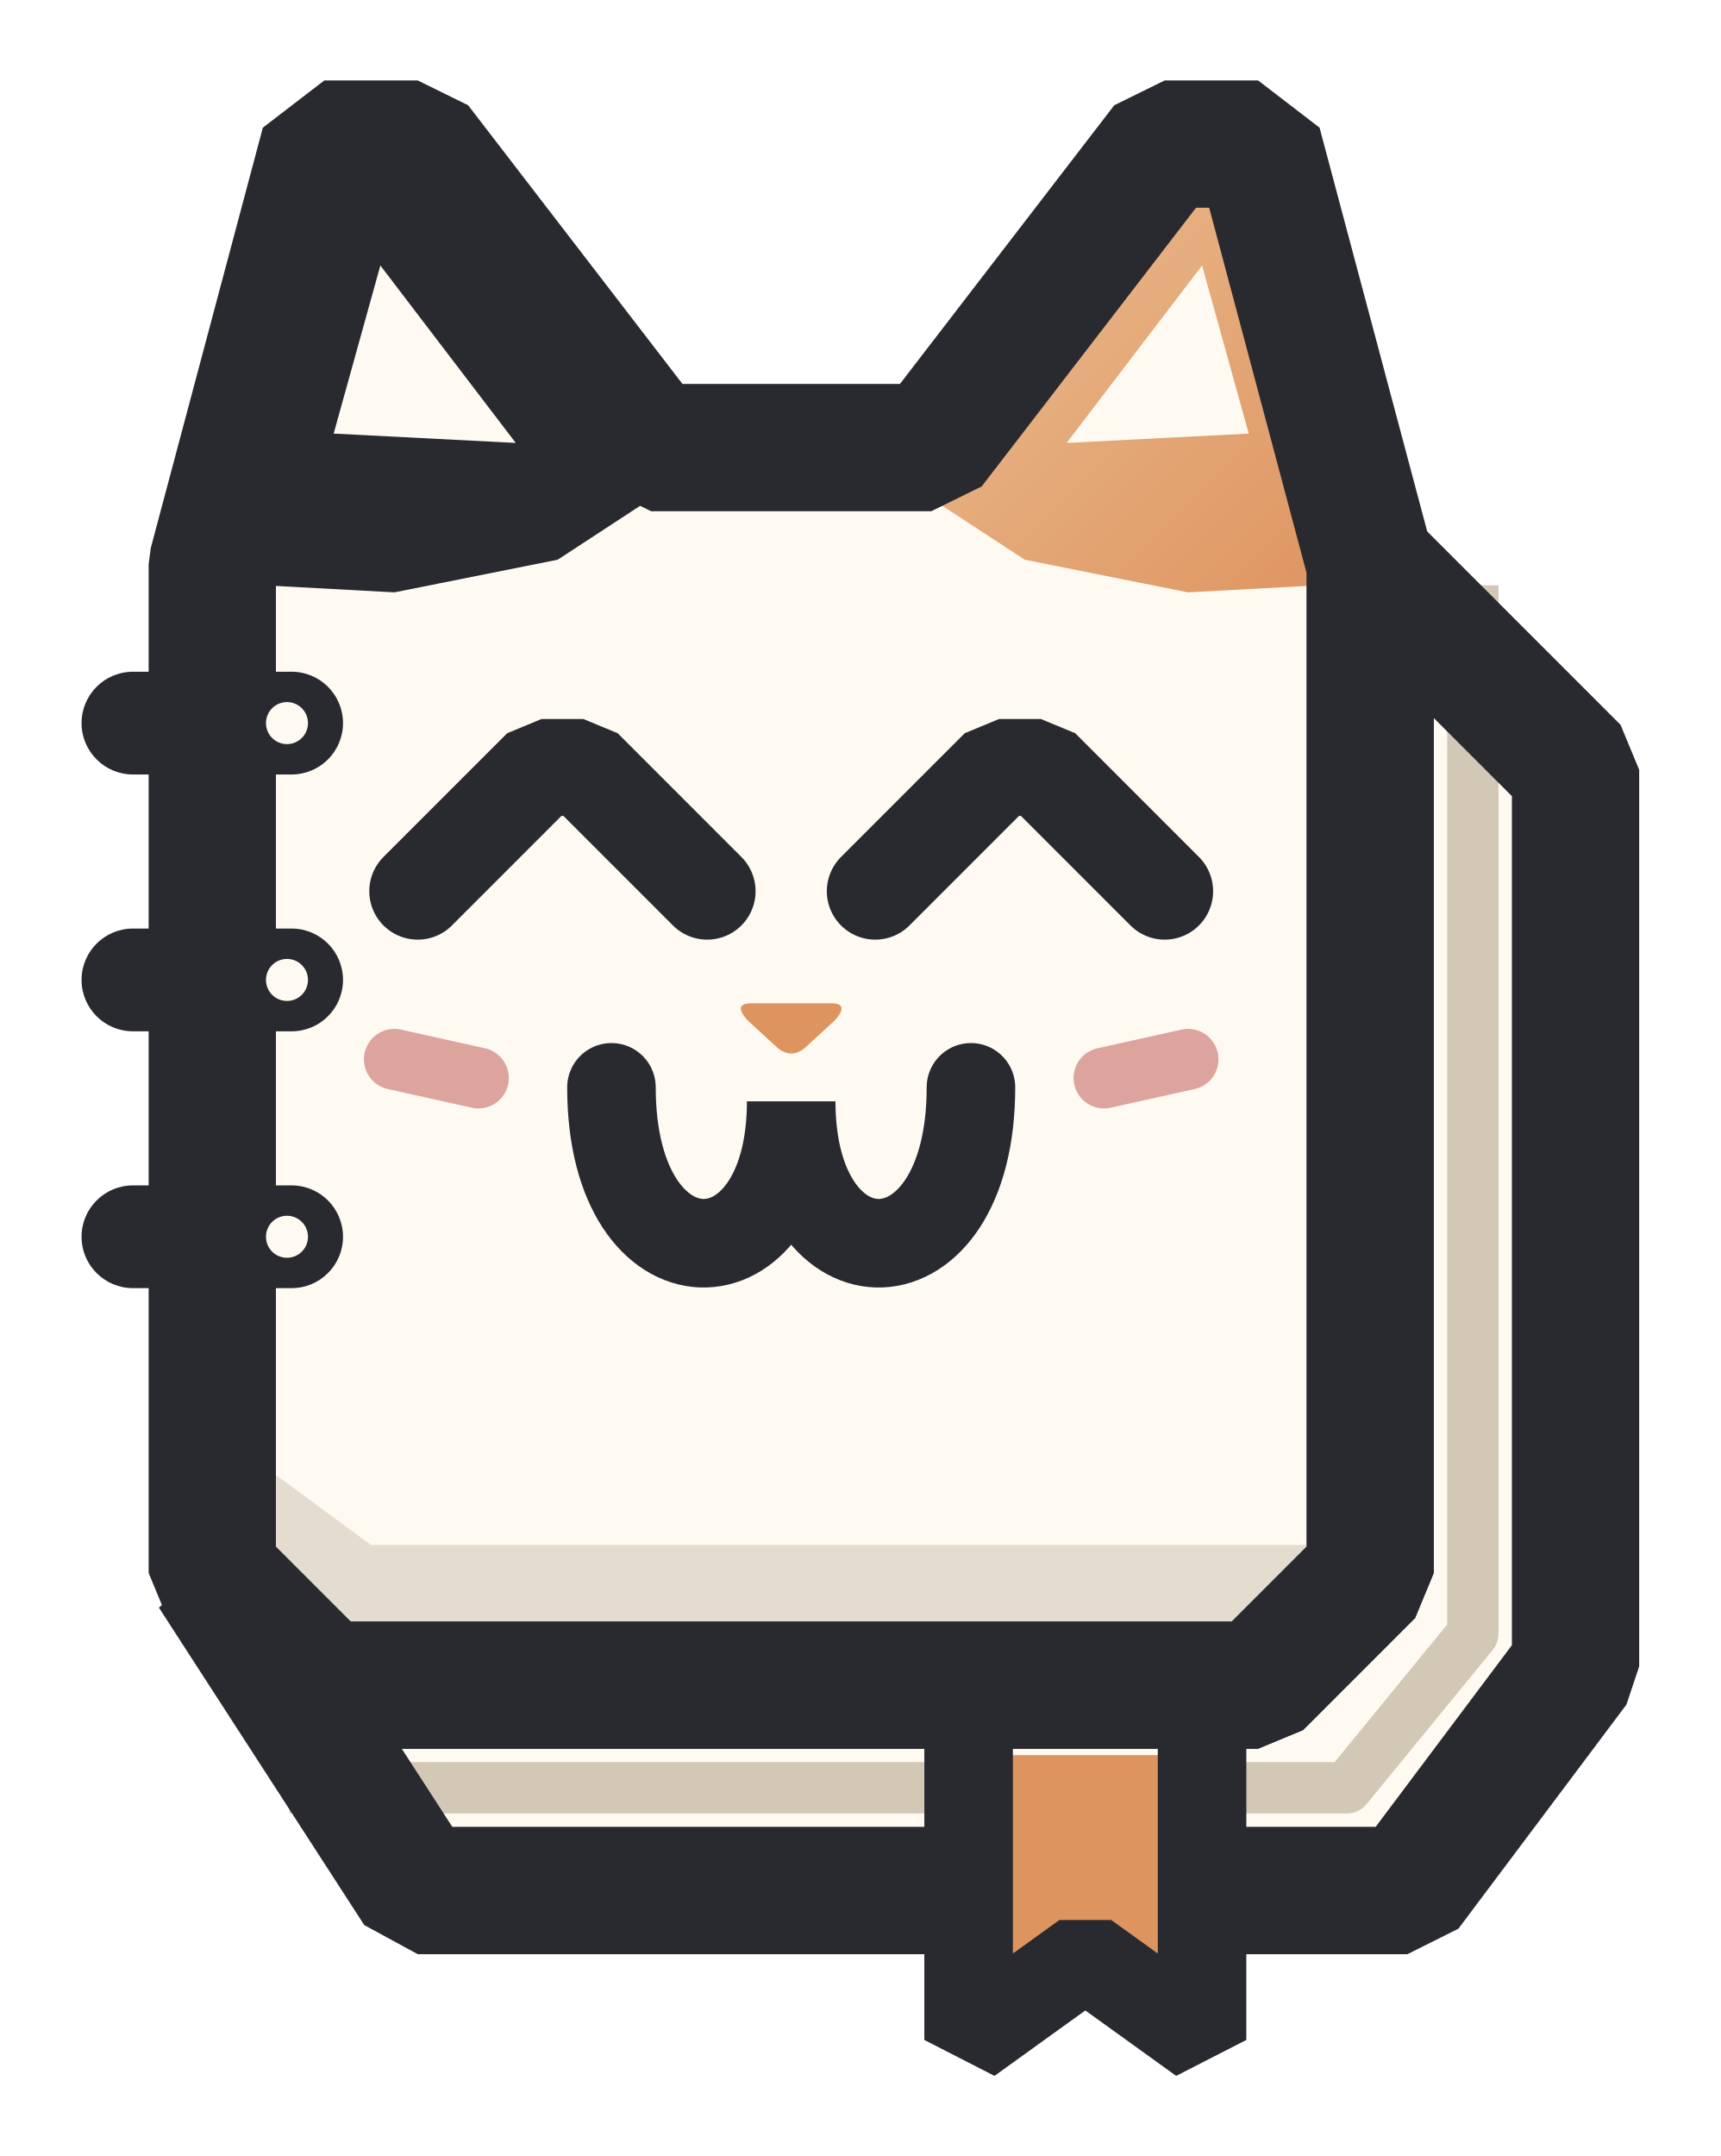
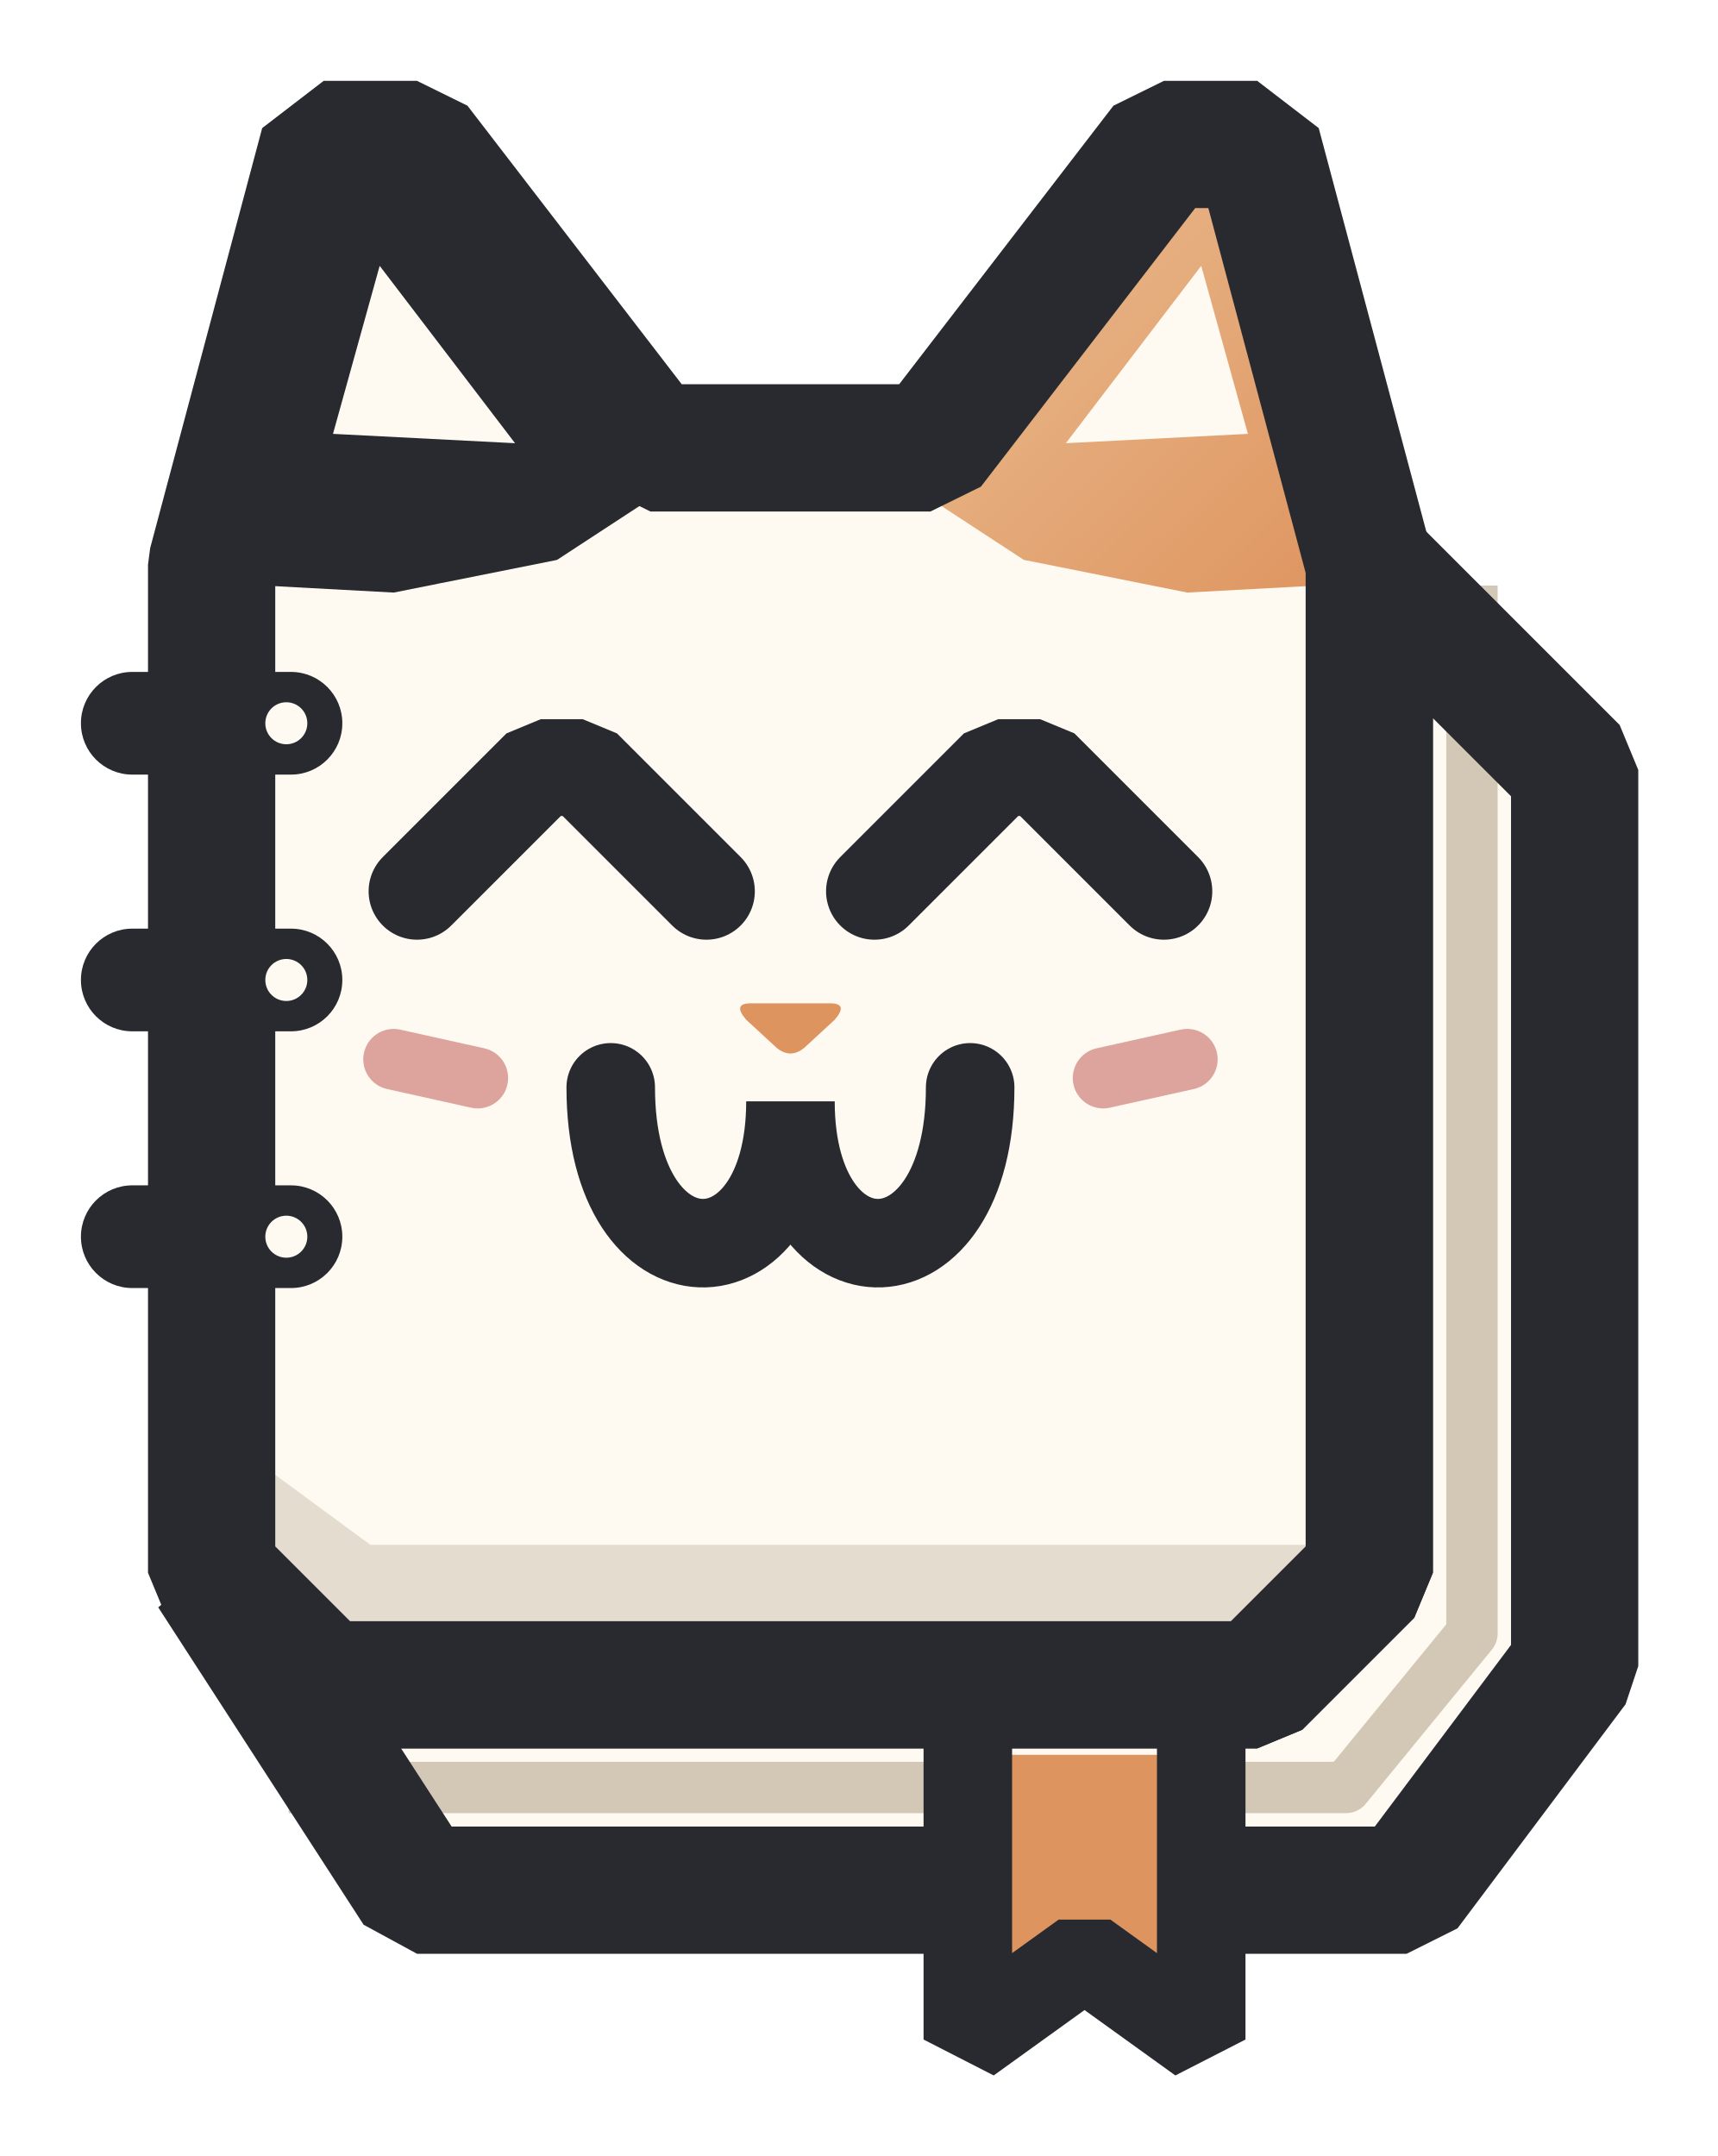
- <svg xmlns="http://www.w3.org/2000/svg" viewBox="306 200 693 868">
+ <svg xmlns="http://www.w3.org/2000/svg" viewBox="199 87 881 1106">
  <defs data-name="Kit definitions" id="defs-muyoffm4-4c-4a4fcceb">
    <linearGradient id="ear-highlight" x1="0" y1="0" x2="1" y2="1">
      <stop offset="0" stop-color="#EBC095" />
      <stop offset="1" stop-color="#DE945F" />
    </linearGradient>
  </defs>
-   <g id="group-muyoffx7-54-df8a82fe" data-name="Notebook cat" transform="matrix(0.94 0 0 0.94 23 -24)">
+   <g id="group-muyoffx7-54-df8a82fe" data-name="Notebook cat" transform="matrix(1.197214 0 0 1.197214 -161.751 -198.05)">
    <g id="group-muyoffft-3q-fa5cd5a7" data-name="Page block" data-part="book/pages">
      <path id="path-muyoffft-3r-f4122141" data-name="Pages" d="M392 912L440 960H840L888 912V480L976 568V952L904 1048H480Z" fill="#FFFAF1" stroke="none" stroke-width="1" stroke-linecap="square" stroke-linejoin="bevel" />
      <path id="path-muyoffft-3s-6dabc1b2" data-name="Page line" d="M932 500V938L878 1004H436" fill="none" stroke="#D3C8B6" stroke-width="22" stroke-linecap="square" stroke-linejoin="round" />
      <path id="path-muyoffft-3t-e19770f8" data-name="Page outline" d="M392 912L440 960H840L888 912V480L976 568V952L904 1048H480Z" fill="none" stroke="#282A2F" stroke-width="54.52" stroke-linecap="square" stroke-linejoin="bevel" />
    </g>
    <g id="group-muyoffho-3w-00d8a61a" data-name="Bookmark tail" data-part="book/ribbon">
      <path id="path-muyoffho-3x-0ea88c1f" data-name="Ribbon" d="M716 990V1112L766 1076L816 1112V990" fill="#DE945F" stroke="#282A2F" stroke-width="37.93" stroke-linecap="square" stroke-linejoin="bevel" />
    </g>
    <g id="group-muyoffjv-40-c9c2d5fd" data-name="Cat cover" data-part="book/cover">
      <path id="path-muyoffjv-41-694831ea" data-name="Cover" d="M392 480L440 300H480L580 430H700L800 300H840L888 480V912L840 960H440L392 912Z" fill="#FFFAF1" stroke="none" stroke-width="1" stroke-linecap="square" stroke-linejoin="bevel" />
      <path id="path-muyoffjv-42-d08db8f0" data-name="Quiet lower facet" d="M392 850L460 900H888V912L840 960H440L392 912Z" fill="#E4DCCF" stroke="none" stroke-width="1" stroke-linecap="square" stroke-linejoin="bevel" />
    </g>
    <g id="group-muyoffm4-45-0eabf42b" data-name="Notebook ears" data-part="book/ears">
      <g id="group-muyoffm4-46-bbe1e33d" data-name="Left ear">
        <path id="path-muyoffm4-47-682ce11d" data-name="Charcoal ear patch" d="M396 488L440 300H480L592 444L540 478L470 492Z" fill="#282A2F" stroke="none" stroke-width="1" stroke-linecap="square" stroke-linejoin="bevel" />
        <path id="path-muyoffm4-48-ff956b25" data-name="Left ivory ear inset" d="M444 424L464 352L522 428Z" fill="#FFFAF1" stroke="none" stroke-width="1" stroke-linecap="square" stroke-linejoin="bevel" />
      </g>
      <g id="group-muyoffm4-49-1393d651" data-name="Right ear">
        <path id="path-muyoffm4-4a-ca909267" data-name="Apricot ear patch" d="M884 488L840 300H800L688 444L740 478L810 492Z" fill="url(#ear-highlight)" stroke="none" stroke-width="1" stroke-linecap="square" stroke-linejoin="bevel" />
        <path id="path-muyoffm4-4b-aa5c193e" data-name="Right ivory ear inset" d="M836 424L816 352L758 428Z" fill="#FFFAF1" stroke="none" stroke-width="1" stroke-linecap="square" stroke-linejoin="bevel" />
      </g>
    </g>
    <g id="group-muyoffoy-4f-81b04687" data-name="Cover outline" data-part="book/outline">
      <path id="path-muyoffoy-4g-3e52b3b3" data-name="Outline" d="M392 480L440 300H480L580 430H700L800 300H840L888 480V912L840 960H440L392 912Z" fill="none" stroke="#282A2F" stroke-width="54.52" stroke-linecap="square" stroke-linejoin="bevel" />
    </g>
    <g id="group-muyoffr2-4j-522c0635" data-name="Notebook rings" data-part="book/rings">
      <g id="group-muyoffr2-4k-24281d86" data-name="Ring 1">
        <rect id="rect-muyoffr2-4l-27c4b815" data-name="Loop" x="336" y="526" width="112" height="44" rx="22" ry="22" fill="#282A2F" stroke="none" stroke-width="0" />
        <ellipse id="ellipse-muyoffr2-4m-5b2eeead" data-name="Hole" cx="424" cy="548" rx="9" ry="9" fill="#FFFAF1" stroke="none" stroke-width="0" stroke-linecap="square" stroke-linejoin="bevel" />
      </g>
      <g id="group-muyoffr2-4n-63c2be70" data-name="Ring 2">
        <rect id="rect-muyoffr2-4o-4ad5aa6b" data-name="Loop" x="336" y="636" width="112" height="44" rx="22" ry="22" fill="#282A2F" stroke="none" stroke-width="0" />
        <ellipse id="ellipse-muyoffr2-4p-295a4de6" data-name="Hole" cx="424" cy="658" rx="9" ry="9" fill="#FFFAF1" stroke="none" stroke-width="0" stroke-linecap="square" stroke-linejoin="bevel" />
      </g>
      <g id="group-muyoffr2-4q-969d3c1a" data-name="Ring 3">
        <rect id="rect-muyoffr2-4r-8cde76fd" data-name="Loop" x="336" y="746" width="112" height="44" rx="22" ry="22" fill="#282A2F" stroke="none" stroke-width="0" />
        <ellipse id="ellipse-muyoffr2-4s-bea6f641" data-name="Hole" cx="424" cy="768" rx="9" ry="9" fill="#FFFAF1" stroke="none" stroke-width="0" stroke-linecap="square" stroke-linejoin="bevel" />
      </g>
    </g>
    <g id="group-muyofftq-4v-90e48064" data-name="Cover face" data-part="face/cover">
      <path id="path-muyofftq-4w-5bf0c383" data-name="Left happy eye" d="M480 620L533 567H551L604 620" fill="none" stroke="#282A2F" stroke-width="41.48" stroke-linecap="round" stroke-linejoin="bevel" />
      <path id="path-muyofftq-4x-064b583c" data-name="Right happy eye" d="M676 620L729 567H747L800 620" fill="none" stroke="#282A2F" stroke-width="41.48" stroke-linecap="round" stroke-linejoin="bevel" />
      <path id="path-muyofftq-4y-eb28840a" data-name="Soft triangular nose" d="M623 668H657Q665 668 659 675L646 687Q640 692 634 687L621 675Q615 668 623 668Z" fill="#DE945F" stroke="none" stroke-width="1" stroke-linecap="square" stroke-linejoin="bevel" />
      <path id="path-muyofftq-4z-bc625f68" data-name="Double smile" d="M563 704C563 792 640 792 640 710C640 792 717 792 717 704" fill="none" stroke="#282A2F" stroke-width="37.93" stroke-linecap="round" stroke-linejoin="bevel" />
      <path id="path-muyofftq-50-85c57667" data-name="Left rosy cheek" d="M470 692L506 700" fill="none" stroke="#DDA39D" stroke-width="26.07" stroke-linecap="round" stroke-linejoin="bevel" />
      <path id="path-muyofftq-51-445ecab4" data-name="Right rosy cheek" d="M774 700L810 692" fill="none" stroke="#DDA39D" stroke-width="26.07" stroke-linecap="round" stroke-linejoin="bevel" />
    </g>
  </g>
</svg>
